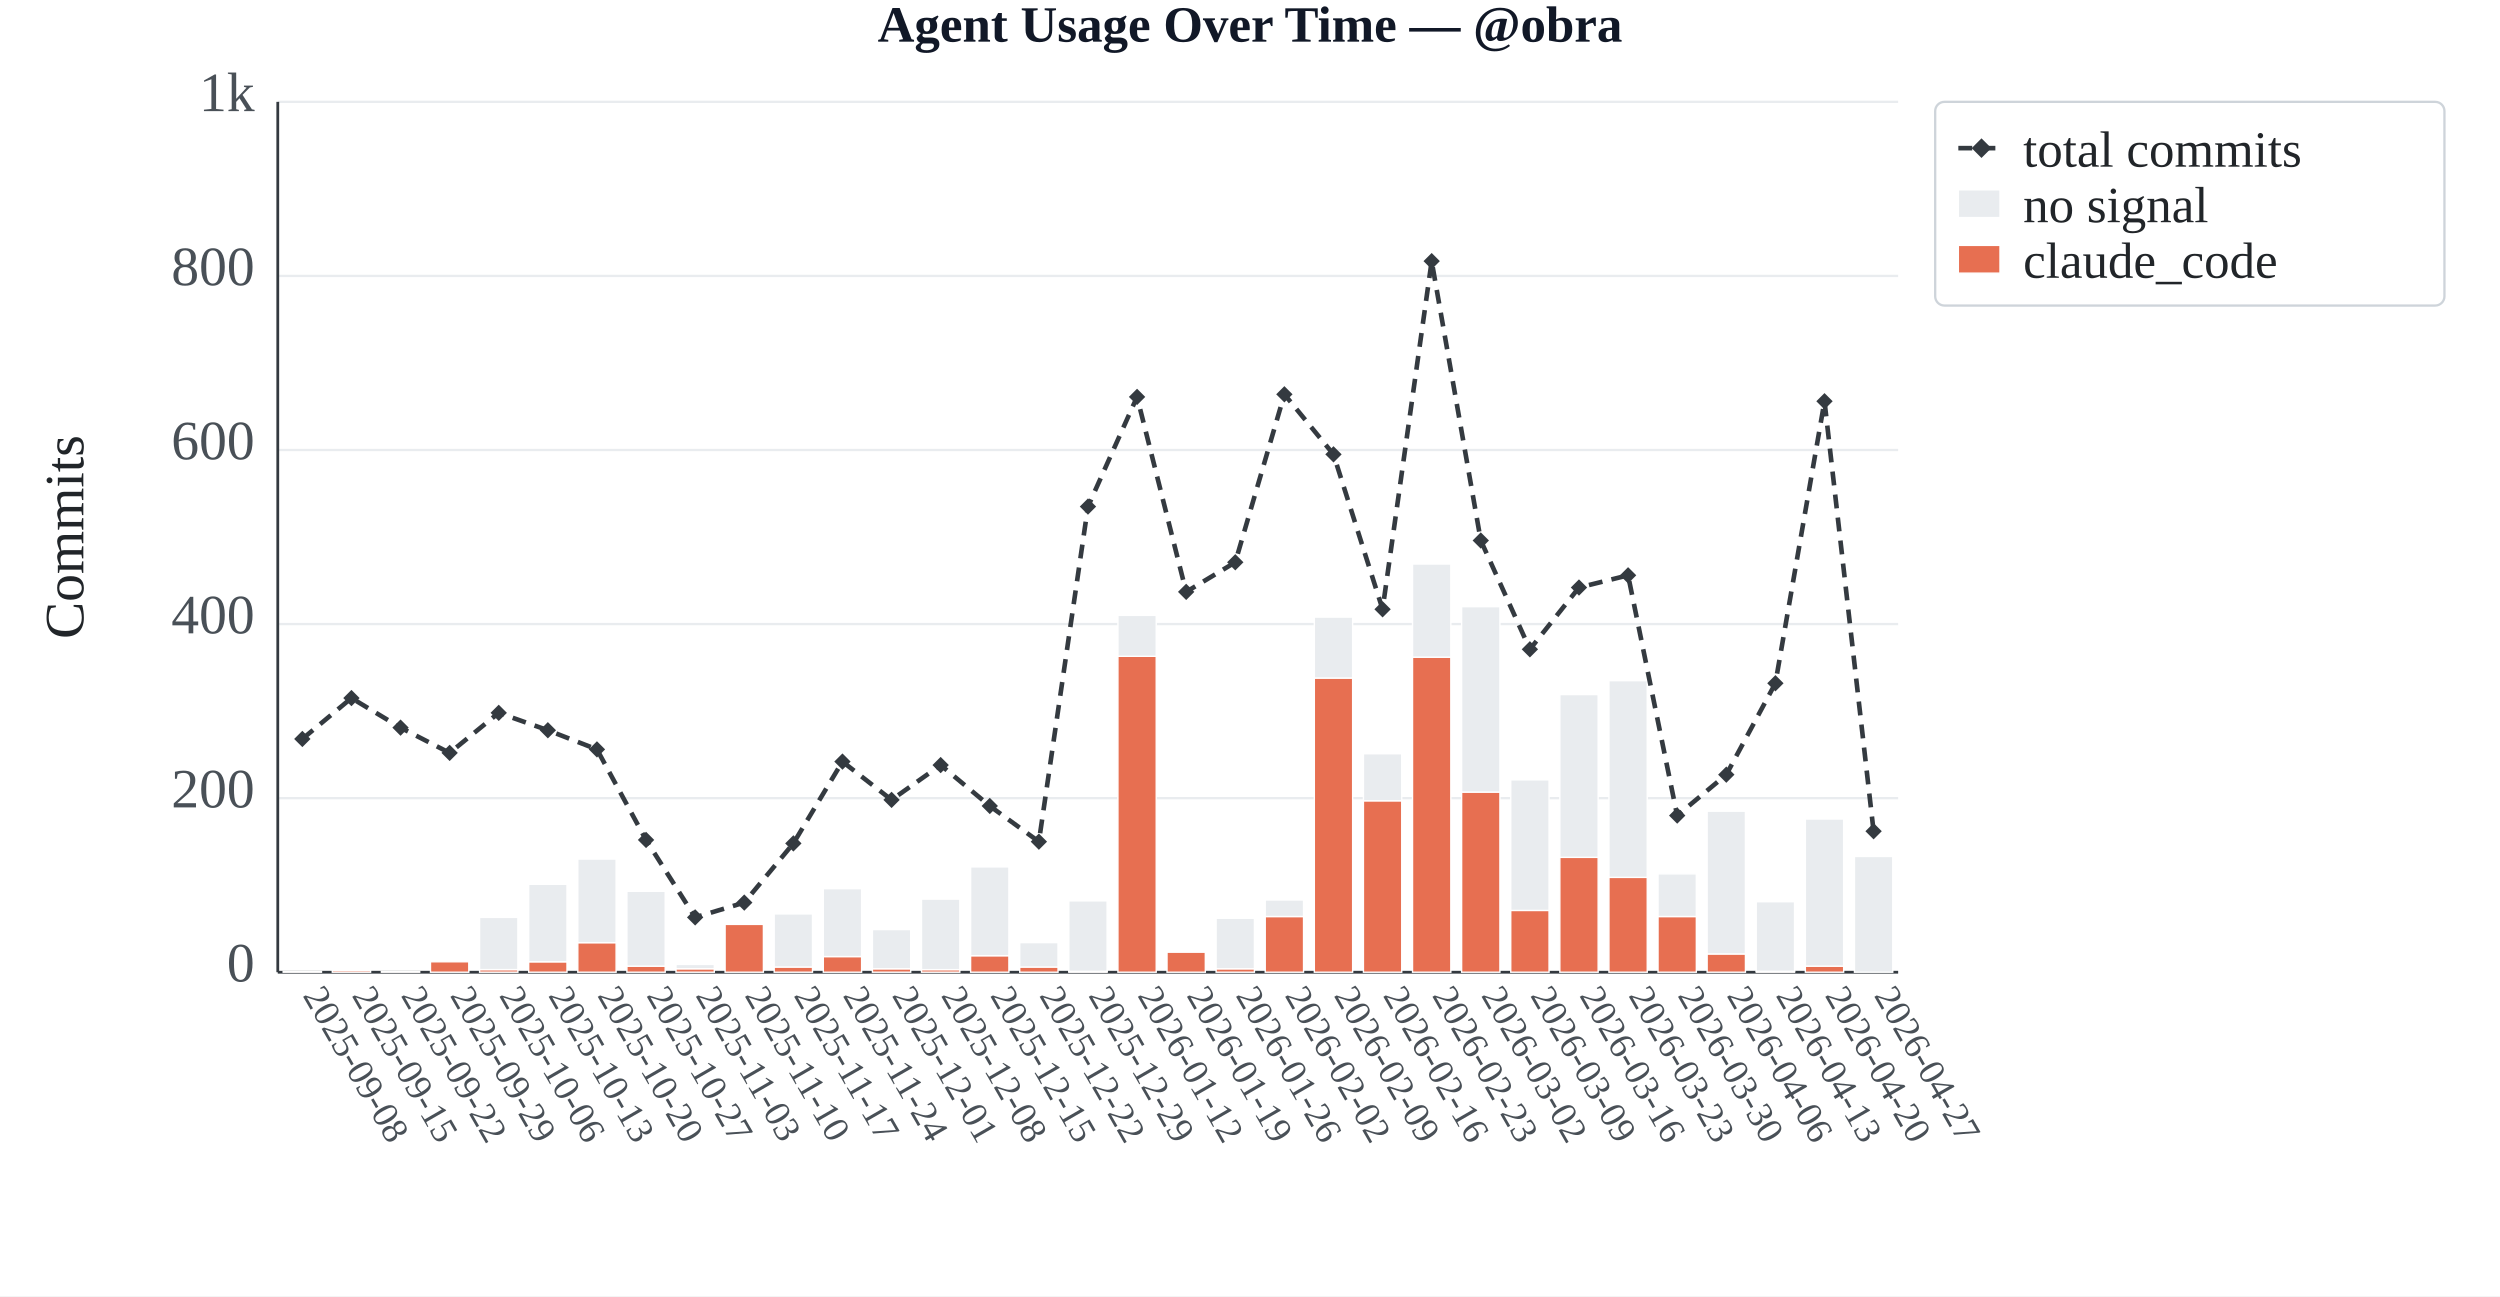
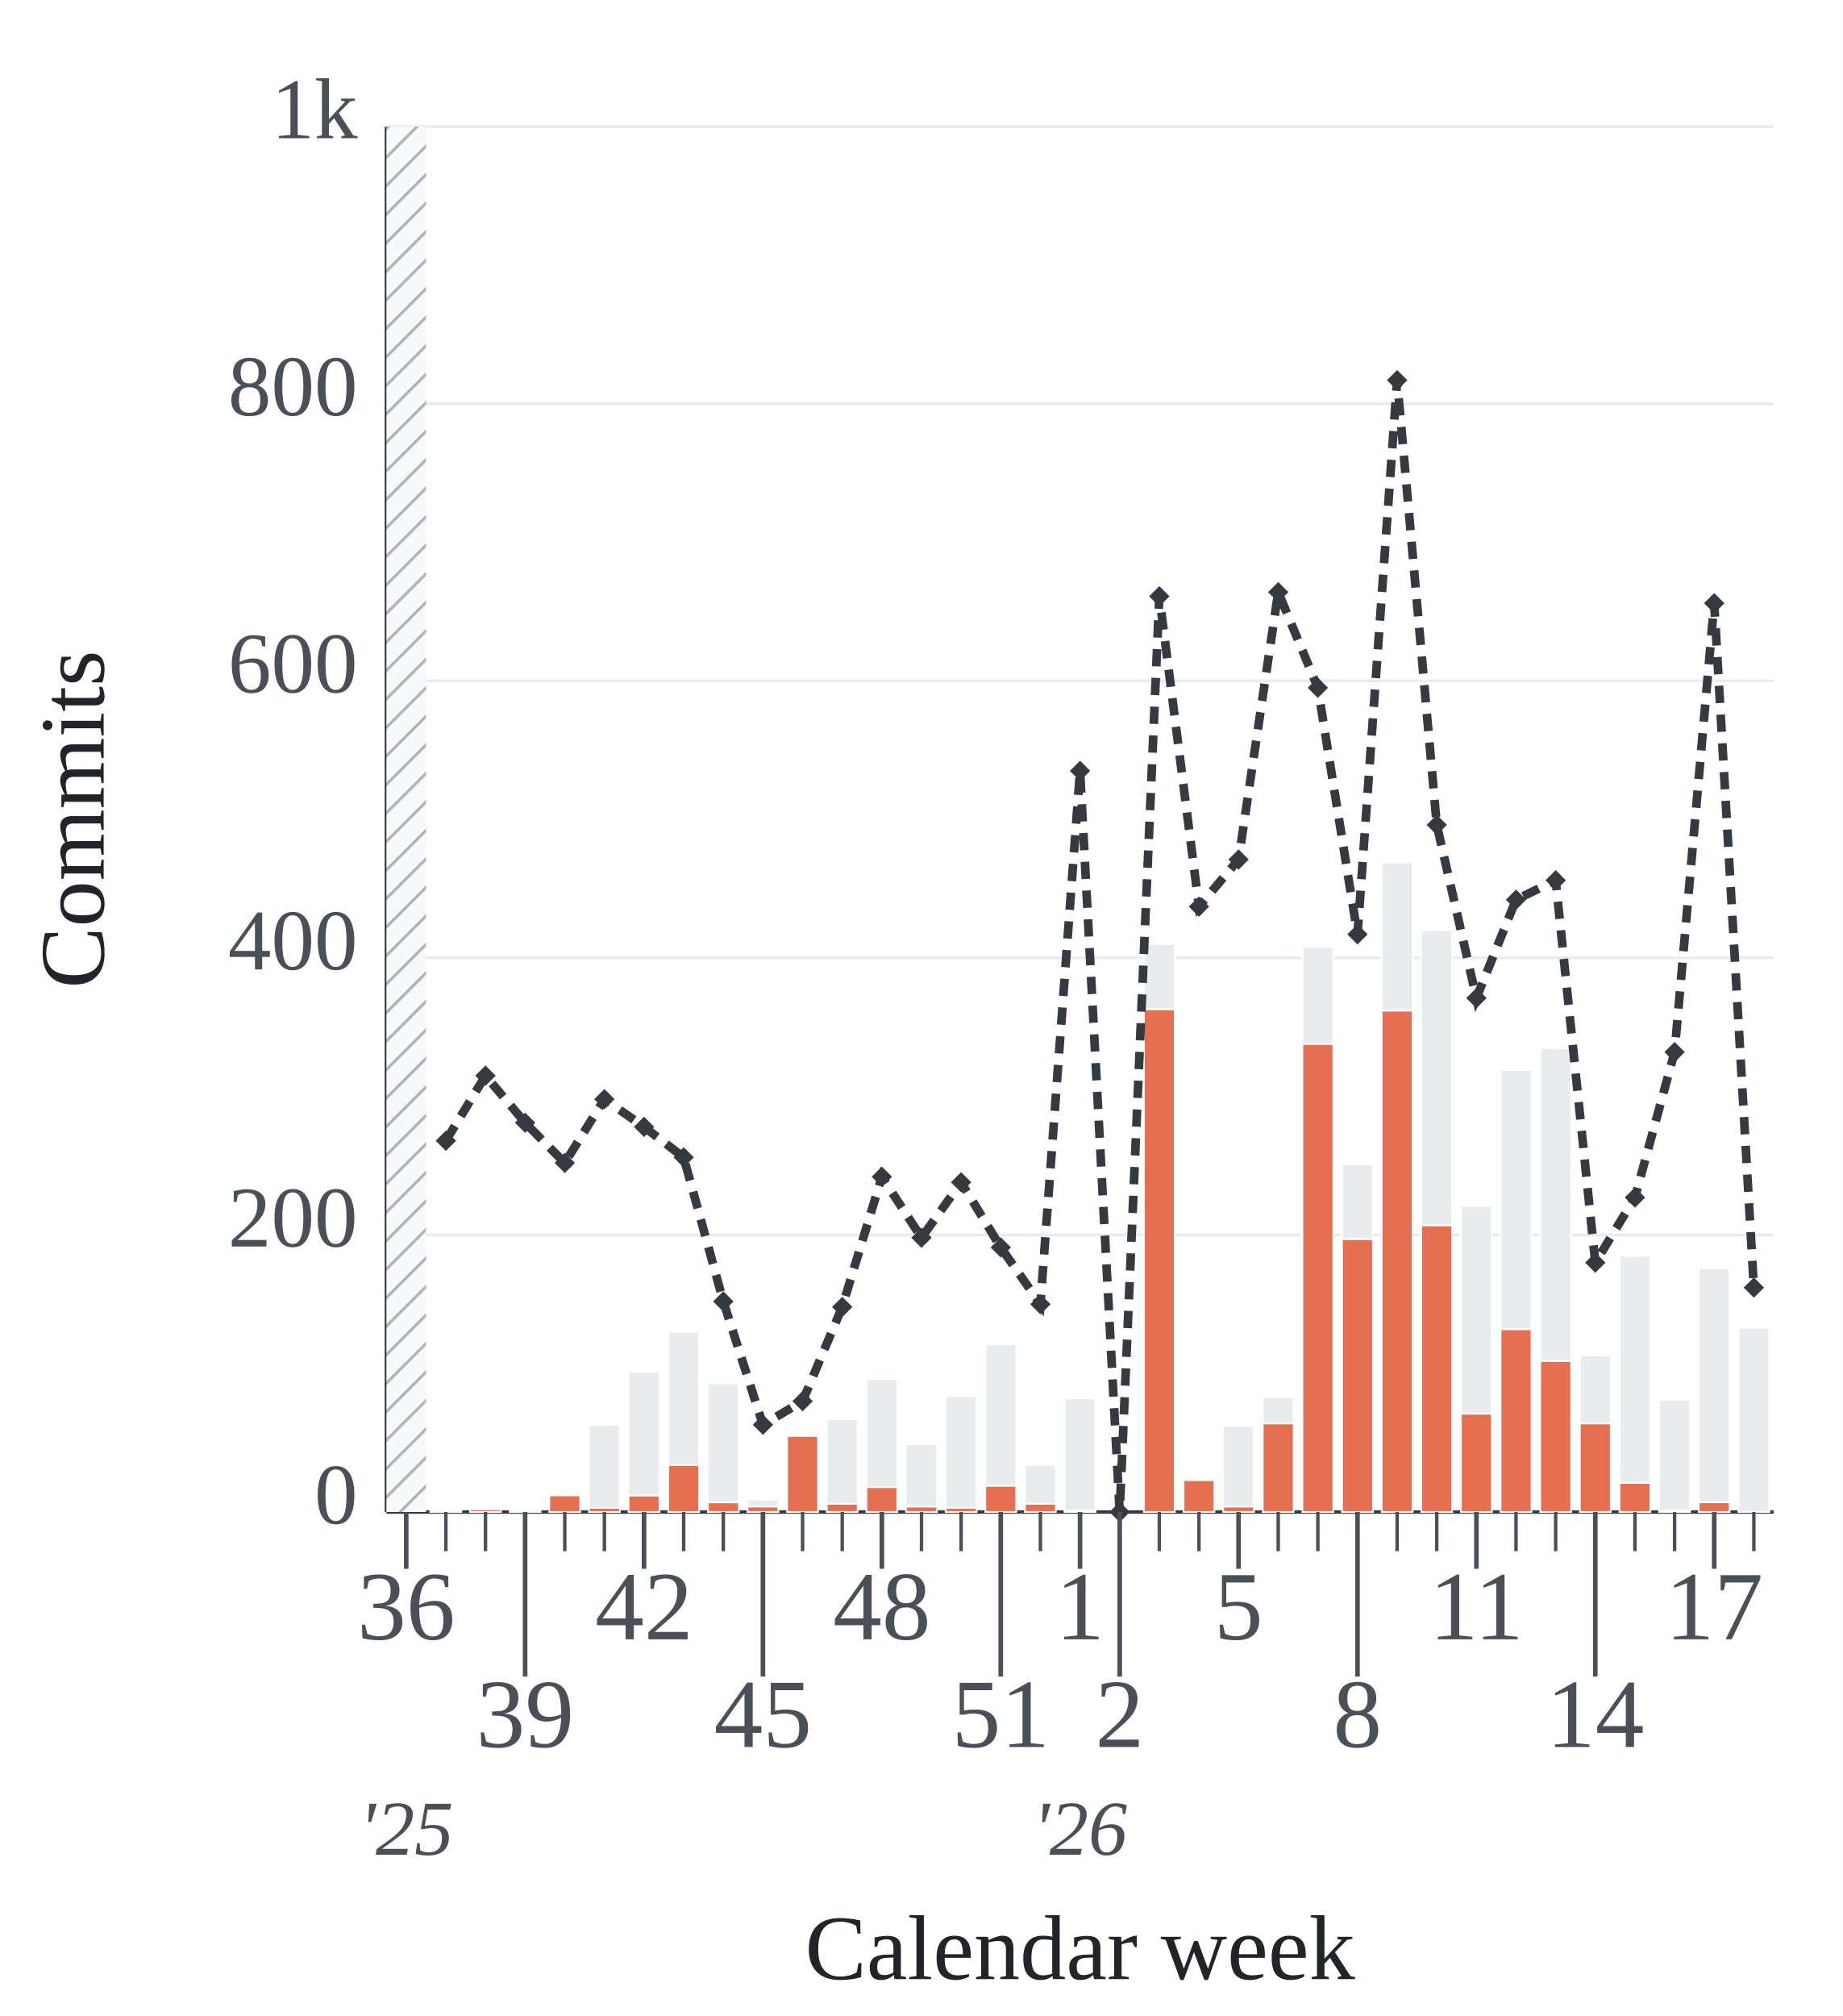
- <svg xmlns="http://www.w3.org/2000/svg" width="1080" height="560" viewBox="0 0 1080 560">
+ <svg xmlns="http://www.w3.org/2000/svg" width="640" height="700" viewBox="0 0 640 700">
  <rect width="100%" height="100%" fill="white" />
-   <line x1="120.00" y1="420.00" x2="820.00" y2="420.00" stroke="#e9ecef" stroke-width="1" />
-   <text x="110.00" y="424.00" text-anchor="end" font-size="24" fill="#495057">0</text>
-   <line x1="120.00" y1="344.80" x2="820.00" y2="344.80" stroke="#e9ecef" stroke-width="1" />
-   <text x="110.00" y="348.80" text-anchor="end" font-size="24" fill="#495057">200</text>
-   <line x1="120.00" y1="269.60" x2="820.00" y2="269.60" stroke="#e9ecef" stroke-width="1" />
-   <text x="110.00" y="273.60" text-anchor="end" font-size="24" fill="#495057">400</text>
-   <line x1="120.00" y1="194.40" x2="820.00" y2="194.40" stroke="#e9ecef" stroke-width="1" />
-   <text x="110.00" y="198.40" text-anchor="end" font-size="24" fill="#495057">600</text>
-   <line x1="120.00" y1="119.20" x2="820.00" y2="119.20" stroke="#e9ecef" stroke-width="1" />
-   <text x="110.00" y="123.20" text-anchor="end" font-size="24" fill="#495057">800</text>
-   <line x1="120.00" y1="44.00" x2="820.00" y2="44.00" stroke="#e9ecef" stroke-width="1" />
-   <text x="110.00" y="48.00" text-anchor="end" font-size="24" fill="#495057">1k</text>
-   <line x1="120.00" y1="420.00" x2="820.00" y2="420.00" stroke="#343a40" stroke-width="1.2" />
-   <line x1="120.00" y1="44.00" x2="120.00" y2="420.00" stroke="#343a40" stroke-width="1.2" />
-   <text x="540.00" y="18" text-anchor="middle" font-size="22" font-weight="700" fill="#111827">Agent Usage Over Time — @obra</text>
-   <text x="36.00" y="232.00" transform="rotate(-90 36.00 232.00)" text-anchor="middle" font-size="24" fill="#212529">Commits</text>
-   <rect x="122.33" y="419.62" width="16.55" height="0.38" fill="#e76f51" stroke="white" stroke-width="0.6" />
-   <rect x="143.55" y="419.25" width="16.55" height="0.75" fill="#e76f51" stroke="white" stroke-width="0.6" />
-   <rect x="164.76" y="419.62" width="16.55" height="0.38" fill="#e76f51" stroke="white" stroke-width="0.6" />
-   <rect x="185.97" y="415.49" width="16.55" height="4.51" fill="#e76f51" stroke="white" stroke-width="0.6" />
-   <rect x="207.18" y="418.87" width="16.55" height="1.13" fill="#e76f51" stroke="white" stroke-width="0.6" />
-   <rect x="207.18" y="396.31" width="16.55" height="22.56" fill="#e9ecef" stroke="white" stroke-width="0.6" />
-   <rect x="228.39" y="415.49" width="16.55" height="4.51" fill="#e76f51" stroke="white" stroke-width="0.6" />
-   <rect x="228.39" y="382.02" width="16.55" height="33.46" fill="#e9ecef" stroke="white" stroke-width="0.6" />
-   <rect x="249.61" y="407.22" width="16.55" height="12.78" fill="#e76f51" stroke="white" stroke-width="0.6" />
-   <rect x="249.61" y="371.12" width="16.55" height="36.10" fill="#e9ecef" stroke="white" stroke-width="0.6" />
-   <rect x="270.82" y="417.37" width="16.55" height="2.63" fill="#e76f51" stroke="white" stroke-width="0.6" />
-   <rect x="270.82" y="385.03" width="16.55" height="32.34" fill="#e9ecef" stroke="white" stroke-width="0.6" />
-   <rect x="292.03" y="418.50" width="16.55" height="1.50" fill="#e76f51" stroke="white" stroke-width="0.6" />
-   <rect x="292.03" y="416.62" width="16.55" height="1.88" fill="#e9ecef" stroke="white" stroke-width="0.6" />
-   <rect x="313.24" y="399.32" width="16.55" height="20.68" fill="#e76f51" stroke="white" stroke-width="0.6" />
-   <rect x="313.24" y="398.94" width="16.55" height="0.38" fill="#e9ecef" stroke="white" stroke-width="0.6" />
-   <rect x="334.45" y="417.74" width="16.55" height="2.26" fill="#e76f51" stroke="white" stroke-width="0.6" />
-   <rect x="334.45" y="394.81" width="16.55" height="22.94" fill="#e9ecef" stroke="white" stroke-width="0.6" />
-   <rect x="355.67" y="413.23" width="16.55" height="6.77" fill="#e76f51" stroke="white" stroke-width="0.6" />
-   <rect x="355.67" y="383.90" width="16.55" height="29.33" fill="#e9ecef" stroke="white" stroke-width="0.6" />
-   <rect x="376.88" y="418.50" width="16.55" height="1.50" fill="#e76f51" stroke="white" stroke-width="0.6" />
-   <rect x="376.88" y="401.58" width="16.55" height="16.92" fill="#e9ecef" stroke="white" stroke-width="0.6" />
-   <rect x="398.09" y="418.87" width="16.55" height="1.13" fill="#e76f51" stroke="white" stroke-width="0.6" />
-   <rect x="398.09" y="388.42" width="16.55" height="30.46" fill="#e9ecef" stroke="white" stroke-width="0.6" />
-   <rect x="419.30" y="412.86" width="16.55" height="7.14" fill="#e76f51" stroke="white" stroke-width="0.6" />
-   <rect x="419.30" y="374.50" width="16.55" height="38.35" fill="#e9ecef" stroke="white" stroke-width="0.6" />
-   <rect x="440.52" y="417.74" width="16.55" height="2.26" fill="#e76f51" stroke="white" stroke-width="0.6" />
-   <rect x="440.52" y="407.22" width="16.55" height="10.53" fill="#e9ecef" stroke="white" stroke-width="0.6" />
-   <rect x="461.73" y="419.62" width="16.55" height="0.38" fill="#e76f51" stroke="white" stroke-width="0.6" />
-   <rect x="461.73" y="389.17" width="16.55" height="30.46" fill="#e9ecef" stroke="white" stroke-width="0.6" />
-   <rect x="482.94" y="283.51" width="16.55" height="136.49" fill="#e76f51" stroke="white" stroke-width="0.6" />
-   <rect x="482.94" y="265.84" width="16.55" height="17.67" fill="#e9ecef" stroke="white" stroke-width="0.6" />
-   <rect x="504.15" y="411.35" width="16.55" height="8.65" fill="#e76f51" stroke="white" stroke-width="0.6" />
-   <rect x="525.36" y="418.50" width="16.55" height="1.50" fill="#e76f51" stroke="white" stroke-width="0.6" />
-   <rect x="525.36" y="396.69" width="16.55" height="21.81" fill="#e9ecef" stroke="white" stroke-width="0.6" />
-   <rect x="546.58" y="395.94" width="16.55" height="24.06" fill="#e76f51" stroke="white" stroke-width="0.6" />
-   <rect x="546.58" y="388.79" width="16.55" height="7.14" fill="#e9ecef" stroke="white" stroke-width="0.6" />
-   <rect x="567.79" y="292.91" width="16.55" height="127.09" fill="#e76f51" stroke="white" stroke-width="0.6" />
-   <rect x="567.79" y="266.59" width="16.55" height="26.32" fill="#e9ecef" stroke="white" stroke-width="0.6" />
-   <rect x="589.00" y="345.93" width="16.55" height="74.07" fill="#e76f51" stroke="white" stroke-width="0.6" />
-   <rect x="589.00" y="325.62" width="16.55" height="20.30" fill="#e9ecef" stroke="white" stroke-width="0.6" />
-   <rect x="610.21" y="283.89" width="16.55" height="136.11" fill="#e76f51" stroke="white" stroke-width="0.6" />
-   <rect x="610.21" y="243.66" width="16.55" height="40.23" fill="#e9ecef" stroke="white" stroke-width="0.6" />
-   <rect x="631.42" y="342.17" width="16.55" height="77.83" fill="#e76f51" stroke="white" stroke-width="0.6" />
-   <rect x="631.42" y="262.08" width="16.55" height="80.09" fill="#e9ecef" stroke="white" stroke-width="0.6" />
-   <rect x="652.64" y="393.30" width="16.55" height="26.70" fill="#e76f51" stroke="white" stroke-width="0.6" />
-   <rect x="652.64" y="336.90" width="16.55" height="56.40" fill="#e9ecef" stroke="white" stroke-width="0.6" />
-   <rect x="673.85" y="370.37" width="16.55" height="49.63" fill="#e76f51" stroke="white" stroke-width="0.6" />
-   <rect x="673.85" y="300.06" width="16.55" height="70.31" fill="#e9ecef" stroke="white" stroke-width="0.6" />
-   <rect x="695.06" y="379.02" width="16.55" height="40.98" fill="#e76f51" stroke="white" stroke-width="0.6" />
-   <rect x="695.06" y="294.04" width="16.55" height="84.98" fill="#e9ecef" stroke="white" stroke-width="0.6" />
-   <rect x="716.27" y="395.94" width="16.55" height="24.06" fill="#e76f51" stroke="white" stroke-width="0.6" />
-   <rect x="716.27" y="377.51" width="16.55" height="18.42" fill="#e9ecef" stroke="white" stroke-width="0.6" />
-   <rect x="737.48" y="412.10" width="16.55" height="7.90" fill="#e76f51" stroke="white" stroke-width="0.6" />
-   <rect x="737.48" y="350.44" width="16.55" height="61.66" fill="#e9ecef" stroke="white" stroke-width="0.6" />
-   <rect x="758.70" y="419.62" width="16.55" height="0.38" fill="#e76f51" stroke="white" stroke-width="0.6" />
-   <rect x="758.70" y="389.54" width="16.55" height="30.08" fill="#e9ecef" stroke="white" stroke-width="0.6" />
-   <rect x="779.91" y="417.37" width="16.55" height="2.63" fill="#e76f51" stroke="white" stroke-width="0.6" />
-   <rect x="779.91" y="353.82" width="16.55" height="63.54" fill="#e9ecef" stroke="white" stroke-width="0.6" />
-   <rect x="801.12" y="369.99" width="16.55" height="50.01" fill="#e9ecef" stroke="white" stroke-width="0.6" />
-   <polyline fill="none" stroke="#343a40" stroke-width="2" stroke-dasharray="6 4" points="130.61,319.23 151.82,301.56 173.03,314.34 194.24,325.25 215.45,307.95 236.67,315.47 257.88,323.74 279.09,362.85 300.30,396.31 321.52,389.92 342.73,364.35 363.94,329.01 385.15,345.55 406.36,330.51 427.58,348.18 448.79,363.60 470.00,218.84 491.21,171.46 512.42,255.69 533.64,242.90 554.85,170.34 576.06,196.28 597.27,263.21 618.48,112.81 639.70,233.50 660.91,280.50 682.12,253.81 703.33,248.54 724.55,352.32 745.76,334.65 766.97,295.17 788.18,173.34 809.39,359.09" />
-   <rect x="128.11" y="316.73" width="5" height="5" fill="#343a40" transform="rotate(45 130.61 319.23)" />
-   <rect x="149.32" y="299.06" width="5" height="5" fill="#343a40" transform="rotate(45 151.82 301.56)" />
-   <rect x="170.53" y="311.84" width="5" height="5" fill="#343a40" transform="rotate(45 173.03 314.34)" />
-   <rect x="191.74" y="322.75" width="5" height="5" fill="#343a40" transform="rotate(45 194.24 325.25)" />
-   <rect x="212.95" y="305.45" width="5" height="5" fill="#343a40" transform="rotate(45 215.45 307.95)" />
-   <rect x="234.17" y="312.97" width="5" height="5" fill="#343a40" transform="rotate(45 236.67 315.47)" />
-   <rect x="255.38" y="321.24" width="5" height="5" fill="#343a40" transform="rotate(45 257.88 323.74)" />
-   <rect x="276.59" y="360.35" width="5" height="5" fill="#343a40" transform="rotate(45 279.09 362.85)" />
-   <rect x="297.80" y="393.81" width="5" height="5" fill="#343a40" transform="rotate(45 300.30 396.31)" />
-   <rect x="319.02" y="387.42" width="5" height="5" fill="#343a40" transform="rotate(45 321.52 389.92)" />
-   <rect x="340.23" y="361.85" width="5" height="5" fill="#343a40" transform="rotate(45 342.73 364.35)" />
-   <rect x="361.44" y="326.51" width="5" height="5" fill="#343a40" transform="rotate(45 363.94 329.01)" />
-   <rect x="382.65" y="343.05" width="5" height="5" fill="#343a40" transform="rotate(45 385.15 345.55)" />
-   <rect x="403.86" y="328.01" width="5" height="5" fill="#343a40" transform="rotate(45 406.36 330.51)" />
-   <rect x="425.08" y="345.68" width="5" height="5" fill="#343a40" transform="rotate(45 427.58 348.18)" />
-   <rect x="446.29" y="361.10" width="5" height="5" fill="#343a40" transform="rotate(45 448.79 363.60)" />
-   <rect x="467.50" y="216.34" width="5" height="5" fill="#343a40" transform="rotate(45 470.00 218.84)" />
-   <rect x="488.71" y="168.96" width="5" height="5" fill="#343a40" transform="rotate(45 491.21 171.46)" />
-   <rect x="509.92" y="253.19" width="5" height="5" fill="#343a40" transform="rotate(45 512.42 255.69)" />
-   <rect x="531.14" y="240.40" width="5" height="5" fill="#343a40" transform="rotate(45 533.64 242.90)" />
-   <rect x="552.35" y="167.84" width="5" height="5" fill="#343a40" transform="rotate(45 554.85 170.34)" />
-   <rect x="573.56" y="193.78" width="5" height="5" fill="#343a40" transform="rotate(45 576.06 196.28)" />
-   <rect x="594.77" y="260.71" width="5" height="5" fill="#343a40" transform="rotate(45 597.27 263.21)" />
-   <rect x="615.98" y="110.31" width="5" height="5" fill="#343a40" transform="rotate(45 618.48 112.81)" />
-   <rect x="637.20" y="231.00" width="5" height="5" fill="#343a40" transform="rotate(45 639.70 233.50)" />
-   <rect x="658.41" y="278.00" width="5" height="5" fill="#343a40" transform="rotate(45 660.91 280.50)" />
-   <rect x="679.62" y="251.31" width="5" height="5" fill="#343a40" transform="rotate(45 682.12 253.81)" />
-   <rect x="700.83" y="246.04" width="5" height="5" fill="#343a40" transform="rotate(45 703.33 248.54)" />
-   <rect x="722.05" y="349.82" width="5" height="5" fill="#343a40" transform="rotate(45 724.55 352.32)" />
-   <rect x="743.26" y="332.15" width="5" height="5" fill="#343a40" transform="rotate(45 745.76 334.65)" />
-   <rect x="764.47" y="292.67" width="5" height="5" fill="#343a40" transform="rotate(45 766.97 295.17)" />
-   <rect x="785.68" y="170.84" width="5" height="5" fill="#343a40" transform="rotate(45 788.18 173.34)" />
-   <rect x="806.89" y="356.59" width="5" height="5" fill="#343a40" transform="rotate(45 809.39 359.09)" />
-   <text x="130.61" y="430.00" transform="rotate(60 130.61 430.00)" font-size="16" text-anchor="start" fill="#495057">2025-09-08</text>
-   <text x="151.82" y="430.00" transform="rotate(60 151.82 430.00)" font-size="16" text-anchor="start" fill="#495057">2025-09-15</text>
-   <text x="173.03" y="430.00" transform="rotate(60 173.03 430.00)" font-size="16" text-anchor="start" fill="#495057">2025-09-22</text>
-   <text x="194.24" y="430.00" transform="rotate(60 194.24 430.00)" font-size="16" text-anchor="start" fill="#495057">2025-09-29</text>
-   <text x="215.45" y="430.00" transform="rotate(60 215.45 430.00)" font-size="16" text-anchor="start" fill="#495057">2025-10-06</text>
-   <text x="236.67" y="430.00" transform="rotate(60 236.67 430.00)" font-size="16" text-anchor="start" fill="#495057">2025-10-13</text>
-   <text x="257.88" y="430.00" transform="rotate(60 257.88 430.00)" font-size="16" text-anchor="start" fill="#495057">2025-10-20</text>
-   <text x="279.09" y="430.00" transform="rotate(60 279.09 430.00)" font-size="16" text-anchor="start" fill="#495057">2025-10-27</text>
-   <text x="300.30" y="430.00" transform="rotate(60 300.30 430.00)" font-size="16" text-anchor="start" fill="#495057">2025-11-03</text>
-   <text x="321.52" y="430.00" transform="rotate(60 321.52 430.00)" font-size="16" text-anchor="start" fill="#495057">2025-11-10</text>
-   <text x="342.73" y="430.00" transform="rotate(60 342.73 430.00)" font-size="16" text-anchor="start" fill="#495057">2025-11-17</text>
-   <text x="363.94" y="430.00" transform="rotate(60 363.94 430.00)" font-size="16" text-anchor="start" fill="#495057">2025-11-24</text>
-   <text x="385.15" y="430.00" transform="rotate(60 385.15 430.00)" font-size="16" text-anchor="start" fill="#495057">2025-12-01</text>
-   <text x="406.36" y="430.00" transform="rotate(60 406.36 430.00)" font-size="16" text-anchor="start" fill="#495057">2025-12-08</text>
-   <text x="427.58" y="430.00" transform="rotate(60 427.58 430.00)" font-size="16" text-anchor="start" fill="#495057">2025-12-15</text>
-   <text x="448.79" y="430.00" transform="rotate(60 448.79 430.00)" font-size="16" text-anchor="start" fill="#495057">2025-12-22</text>
-   <text x="470.00" y="430.00" transform="rotate(60 470.00 430.00)" font-size="16" text-anchor="start" fill="#495057">2025-12-29</text>
-   <text x="491.21" y="430.00" transform="rotate(60 491.21 430.00)" font-size="16" text-anchor="start" fill="#495057">2026-01-12</text>
-   <text x="512.42" y="430.00" transform="rotate(60 512.42 430.00)" font-size="16" text-anchor="start" fill="#495057">2026-01-19</text>
-   <text x="533.64" y="430.00" transform="rotate(60 533.64 430.00)" font-size="16" text-anchor="start" fill="#495057">2026-01-26</text>
-   <text x="554.85" y="430.00" transform="rotate(60 554.85 430.00)" font-size="16" text-anchor="start" fill="#495057">2026-02-02</text>
-   <text x="576.06" y="430.00" transform="rotate(60 576.06 430.00)" font-size="16" text-anchor="start" fill="#495057">2026-02-09</text>
-   <text x="597.27" y="430.00" transform="rotate(60 597.27 430.00)" font-size="16" text-anchor="start" fill="#495057">2026-02-16</text>
-   <text x="618.48" y="430.00" transform="rotate(60 618.48 430.00)" font-size="16" text-anchor="start" fill="#495057">2026-02-23</text>
-   <text x="639.70" y="430.00" transform="rotate(60 639.70 430.00)" font-size="16" text-anchor="start" fill="#495057">2026-03-02</text>
-   <text x="660.91" y="430.00" transform="rotate(60 660.91 430.00)" font-size="16" text-anchor="start" fill="#495057">2026-03-09</text>
-   <text x="682.12" y="430.00" transform="rotate(60 682.12 430.00)" font-size="16" text-anchor="start" fill="#495057">2026-03-16</text>
-   <text x="703.33" y="430.00" transform="rotate(60 703.33 430.00)" font-size="16" text-anchor="start" fill="#495057">2026-03-23</text>
-   <text x="724.55" y="430.00" transform="rotate(60 724.55 430.00)" font-size="16" text-anchor="start" fill="#495057">2026-03-30</text>
-   <text x="745.76" y="430.00" transform="rotate(60 745.76 430.00)" font-size="16" text-anchor="start" fill="#495057">2026-04-06</text>
-   <text x="766.97" y="430.00" transform="rotate(60 766.97 430.00)" font-size="16" text-anchor="start" fill="#495057">2026-04-13</text>
-   <text x="788.18" y="430.00" transform="rotate(60 788.18 430.00)" font-size="16" text-anchor="start" fill="#495057">2026-04-20</text>
-   <text x="809.39" y="430.00" transform="rotate(60 809.39 430.00)" font-size="16" text-anchor="start" fill="#495057">2026-04-27</text>
-   <rect x="836.00" y="44.00" width="220.00" height="88.00" rx="4" ry="4" fill="white" fill-opacity="0.92" stroke="#ced4da" stroke-width="1" />
-   <line x1="846.00" y1="64.00" x2="866.00" y2="64.00" stroke="#343a40" stroke-width="2" stroke-dasharray="6 4" />
-   <rect x="853.00" y="61.00" width="6" height="6" fill="#343a40" transform="rotate(45 856.00 64.00)" />
-   <text x="874.00" y="72.00" font-size="22" fill="#212529">total commits</text>
-   <rect x="846.00" y="82.00" width="18" height="12" fill="#e9ecef" stroke="#ffffff" stroke-width="0.6" />
-   <text x="874.00" y="96.00" font-size="22" fill="#212529">no signal</text>
-   <rect x="846.00" y="106.00" width="18" height="12" fill="#e76f51" stroke="#ffffff" stroke-width="0.6" />
-   <text x="874.00" y="120.00" font-size="22" fill="#212529">claude_code</text>
+   <defs>
+     <pattern id="gapHatch" width="7" height="7" patternUnits="userSpaceOnUse" patternTransform="rotate(45)">
+       <rect width="7" height="7" fill="#f8f9fa" />
+       <line x1="0" y1="0" x2="0" y2="7" stroke="#adb5bd" stroke-width="2" />
+     </pattern>
+   </defs>
+   <line x1="134.20" y1="525.00" x2="616.00" y2="525.00" stroke="#e9ecef" stroke-width="1" />
+   <text x="124.20" y="529.00" text-anchor="end" font-size="30" fill="#495057">0</text>
+   <line x1="134.20" y1="428.80" x2="616.00" y2="428.80" stroke="#e9ecef" stroke-width="1" />
+   <text x="124.20" y="432.80" text-anchor="end" font-size="30" fill="#495057">200</text>
+   <line x1="134.20" y1="332.60" x2="616.00" y2="332.60" stroke="#e9ecef" stroke-width="1" />
+   <text x="124.20" y="336.60" text-anchor="end" font-size="30" fill="#495057">400</text>
+   <line x1="134.20" y1="236.40" x2="616.00" y2="236.40" stroke="#e9ecef" stroke-width="1" />
+   <text x="124.20" y="240.40" text-anchor="end" font-size="30" fill="#495057">600</text>
+   <line x1="134.20" y1="140.20" x2="616.00" y2="140.20" stroke="#e9ecef" stroke-width="1" />
+   <text x="124.20" y="144.20" text-anchor="end" font-size="30" fill="#495057">800</text>
+   <line x1="134.20" y1="44.00" x2="616.00" y2="44.00" stroke="#e9ecef" stroke-width="1" />
+   <text x="124.20" y="48.00" text-anchor="end" font-size="30" fill="#495057">1k</text>
+   <line x1="134.20" y1="525.00" x2="616.00" y2="525.00" stroke="#343a40" stroke-width="1.2" />
+   <line x1="134.20" y1="44.00" x2="134.20" y2="525.00" stroke="#343a40" stroke-width="1.2" />
+   <text x="36.00" y="284.50" transform="rotate(-90 36.00 284.50)" text-anchor="middle" font-size="32" fill="#212529">Commits</text>
+   <text x="375.10" y="687.20" text-anchor="middle" font-size="32" fill="#212529">Calendar week</text>
+   <rect x="134.20" y="44.00" width="13.77" height="481.00" fill="url(#gapHatch)" stroke="none" />
+   <rect x="149.48" y="524.52" width="10.74" height="0.48" fill="#e76f51" stroke="white" stroke-width="0.6" />
+   <rect x="163.25" y="524.04" width="10.74" height="0.96" fill="#e76f51" stroke="white" stroke-width="0.6" />
+   <rect x="177.01" y="524.52" width="10.74" height="0.48" fill="#e76f51" stroke="white" stroke-width="0.6" />
+   <rect x="190.78" y="519.23" width="10.74" height="5.77" fill="#e76f51" stroke="white" stroke-width="0.6" />
+   <rect x="204.54" y="523.56" width="10.74" height="1.44" fill="#e76f51" stroke="white" stroke-width="0.6" />
+   <rect x="204.54" y="494.70" width="10.74" height="28.86" fill="#e9ecef" stroke="white" stroke-width="0.6" />
+   <rect x="218.31" y="519.23" width="10.74" height="5.77" fill="#e76f51" stroke="white" stroke-width="0.6" />
+   <rect x="218.31" y="476.42" width="10.74" height="42.81" fill="#e9ecef" stroke="white" stroke-width="0.6" />
+   <rect x="232.07" y="508.65" width="10.74" height="16.35" fill="#e76f51" stroke="white" stroke-width="0.6" />
+   <rect x="232.07" y="462.47" width="10.74" height="46.18" fill="#e9ecef" stroke="white" stroke-width="0.6" />
+   <rect x="245.84" y="521.63" width="10.74" height="3.37" fill="#e76f51" stroke="white" stroke-width="0.6" />
+   <rect x="245.84" y="480.27" width="10.74" height="41.37" fill="#e9ecef" stroke="white" stroke-width="0.6" />
+   <rect x="259.61" y="523.08" width="10.74" height="1.92" fill="#e76f51" stroke="white" stroke-width="0.6" />
+   <rect x="259.61" y="520.67" width="10.74" height="2.40" fill="#e9ecef" stroke="white" stroke-width="0.6" />
+   <rect x="273.37" y="498.55" width="10.74" height="26.45" fill="#e76f51" stroke="white" stroke-width="0.6" />
+   <rect x="273.37" y="498.06" width="10.74" height="0.48" fill="#e9ecef" stroke="white" stroke-width="0.6" />
+   <rect x="287.14" y="522.11" width="10.74" height="2.89" fill="#e76f51" stroke="white" stroke-width="0.6" />
+   <rect x="287.14" y="492.77" width="10.74" height="29.34" fill="#e9ecef" stroke="white" stroke-width="0.6" />
+   <rect x="300.90" y="516.34" width="10.74" height="8.66" fill="#e76f51" stroke="white" stroke-width="0.6" />
+   <rect x="300.90" y="478.82" width="10.74" height="37.52" fill="#e9ecef" stroke="white" stroke-width="0.6" />
+   <rect x="314.67" y="523.08" width="10.74" height="1.92" fill="#e76f51" stroke="white" stroke-width="0.6" />
+   <rect x="314.67" y="501.43" width="10.74" height="21.65" fill="#e9ecef" stroke="white" stroke-width="0.6" />
+   <rect x="328.43" y="523.56" width="10.74" height="1.44" fill="#e76f51" stroke="white" stroke-width="0.6" />
+   <rect x="328.43" y="484.60" width="10.74" height="38.96" fill="#e9ecef" stroke="white" stroke-width="0.6" />
+   <rect x="342.20" y="515.86" width="10.74" height="9.14" fill="#e76f51" stroke="white" stroke-width="0.6" />
+   <rect x="342.20" y="466.80" width="10.74" height="49.06" fill="#e9ecef" stroke="white" stroke-width="0.6" />
+   <rect x="355.97" y="522.11" width="10.74" height="2.89" fill="#e76f51" stroke="white" stroke-width="0.6" />
+   <rect x="355.97" y="508.65" width="10.74" height="13.47" fill="#e9ecef" stroke="white" stroke-width="0.6" />
+   <rect x="369.73" y="524.52" width="10.74" height="0.48" fill="#e76f51" stroke="white" stroke-width="0.6" />
+   <rect x="369.73" y="485.56" width="10.74" height="38.96" fill="#e9ecef" stroke="white" stroke-width="0.6" />
+   <rect x="397.26" y="350.40" width="10.74" height="174.60" fill="#e76f51" stroke="white" stroke-width="0.6" />
+   <rect x="397.26" y="327.79" width="10.74" height="22.61" fill="#e9ecef" stroke="white" stroke-width="0.6" />
+   <rect x="411.03" y="513.94" width="10.74" height="11.06" fill="#e76f51" stroke="white" stroke-width="0.6" />
+   <rect x="424.79" y="523.08" width="10.74" height="1.92" fill="#e76f51" stroke="white" stroke-width="0.6" />
+   <rect x="424.79" y="495.18" width="10.74" height="27.90" fill="#e9ecef" stroke="white" stroke-width="0.6" />
+   <rect x="438.56" y="494.22" width="10.74" height="30.78" fill="#e76f51" stroke="white" stroke-width="0.6" />
+   <rect x="438.56" y="485.08" width="10.74" height="9.14" fill="#e9ecef" stroke="white" stroke-width="0.6" />
+   <rect x="452.33" y="362.42" width="10.74" height="162.58" fill="#e76f51" stroke="white" stroke-width="0.6" />
+   <rect x="452.33" y="328.75" width="10.74" height="33.67" fill="#e9ecef" stroke="white" stroke-width="0.6" />
+   <rect x="466.09" y="430.24" width="10.74" height="94.76" fill="#e76f51" stroke="white" stroke-width="0.6" />
+   <rect x="466.09" y="404.27" width="10.74" height="25.97" fill="#e9ecef" stroke="white" stroke-width="0.6" />
+   <rect x="479.86" y="350.88" width="10.74" height="174.12" fill="#e76f51" stroke="white" stroke-width="0.6" />
+   <rect x="479.86" y="299.41" width="10.74" height="51.47" fill="#e9ecef" stroke="white" stroke-width="0.6" />
+   <rect x="493.62" y="425.43" width="10.74" height="99.57" fill="#e76f51" stroke="white" stroke-width="0.6" />
+   <rect x="493.62" y="322.98" width="10.74" height="102.45" fill="#e9ecef" stroke="white" stroke-width="0.6" />
+   <rect x="507.39" y="490.85" width="10.74" height="34.15" fill="#e76f51" stroke="white" stroke-width="0.6" />
+   <rect x="507.39" y="418.70" width="10.74" height="72.15" fill="#e9ecef" stroke="white" stroke-width="0.6" />
+   <rect x="521.15" y="461.51" width="10.74" height="63.49" fill="#e76f51" stroke="white" stroke-width="0.6" />
+   <rect x="521.15" y="371.56" width="10.74" height="89.95" fill="#e9ecef" stroke="white" stroke-width="0.6" />
+   <rect x="534.92" y="472.57" width="10.74" height="52.43" fill="#e76f51" stroke="white" stroke-width="0.6" />
+   <rect x="534.92" y="363.87" width="10.74" height="108.71" fill="#e9ecef" stroke="white" stroke-width="0.6" />
+   <rect x="548.69" y="494.22" width="10.74" height="30.78" fill="#e76f51" stroke="white" stroke-width="0.6" />
+   <rect x="548.69" y="470.65" width="10.74" height="23.57" fill="#e9ecef" stroke="white" stroke-width="0.6" />
+   <rect x="562.45" y="514.90" width="10.74" height="10.10" fill="#e76f51" stroke="white" stroke-width="0.6" />
+   <rect x="562.45" y="436.02" width="10.74" height="78.88" fill="#e9ecef" stroke="white" stroke-width="0.6" />
+   <rect x="576.22" y="524.52" width="10.74" height="0.48" fill="#e76f51" stroke="white" stroke-width="0.6" />
+   <rect x="576.22" y="486.04" width="10.74" height="38.48" fill="#e9ecef" stroke="white" stroke-width="0.6" />
+   <rect x="589.98" y="521.63" width="10.74" height="3.37" fill="#e76f51" stroke="white" stroke-width="0.6" />
+   <rect x="589.98" y="440.34" width="10.74" height="81.29" fill="#e9ecef" stroke="white" stroke-width="0.6" />
+   <rect x="603.75" y="461.03" width="10.74" height="63.97" fill="#e9ecef" stroke="white" stroke-width="0.6" />
+   <polyline fill="none" stroke="#343a40" stroke-width="3" stroke-dasharray="6 4" points="154.85,396.09 168.61,373.49 182.38,389.84 196.15,403.79 209.91,381.66 223.68,391.28 237.44,401.86 251.21,451.89 264.97,494.70 278.74,486.52 292.51,453.81 306.27,408.60 320.04,429.76 333.80,410.52 347.57,433.13 361.33,452.85 375.10,267.66 388.87,525.00 402.63,207.06 416.40,314.80 430.16,298.45 443.93,205.62 457.69,238.81 471.46,324.42 485.23,132.02 498.99,286.42 512.76,346.55 526.52,312.40 540.29,305.66 554.05,438.42 567.82,415.81 581.59,365.31 595.35,209.46 609.12,447.08" />
+   <rect x="152.35" y="393.59" width="5" height="5" fill="#343a40" transform="rotate(45 154.85 396.09)" />
+   <rect x="166.11" y="370.99" width="5" height="5" fill="#343a40" transform="rotate(45 168.61 373.49)" />
+   <rect x="179.88" y="387.34" width="5" height="5" fill="#343a40" transform="rotate(45 182.38 389.84)" />
+   <rect x="193.65" y="401.29" width="5" height="5" fill="#343a40" transform="rotate(45 196.15 403.79)" />
+   <rect x="207.41" y="379.16" width="5" height="5" fill="#343a40" transform="rotate(45 209.91 381.66)" />
+   <rect x="221.18" y="388.78" width="5" height="5" fill="#343a40" transform="rotate(45 223.68 391.28)" />
+   <rect x="234.94" y="399.36" width="5" height="5" fill="#343a40" transform="rotate(45 237.44 401.86)" />
+   <rect x="248.71" y="449.39" width="5" height="5" fill="#343a40" transform="rotate(45 251.21 451.89)" />
+   <rect x="262.47" y="492.20" width="5" height="5" fill="#343a40" transform="rotate(45 264.97 494.70)" />
+   <rect x="276.24" y="484.02" width="5" height="5" fill="#343a40" transform="rotate(45 278.74 486.52)" />
+   <rect x="290.01" y="451.31" width="5" height="5" fill="#343a40" transform="rotate(45 292.51 453.81)" />
+   <rect x="303.77" y="406.10" width="5" height="5" fill="#343a40" transform="rotate(45 306.27 408.60)" />
+   <rect x="317.54" y="427.26" width="5" height="5" fill="#343a40" transform="rotate(45 320.04 429.76)" />
+   <rect x="331.30" y="408.02" width="5" height="5" fill="#343a40" transform="rotate(45 333.80 410.52)" />
+   <rect x="345.07" y="430.63" width="5" height="5" fill="#343a40" transform="rotate(45 347.57 433.13)" />
+   <rect x="358.83" y="450.35" width="5" height="5" fill="#343a40" transform="rotate(45 361.33 452.85)" />
+   <rect x="372.60" y="265.16" width="5" height="5" fill="#343a40" transform="rotate(45 375.10 267.66)" />
+   <rect x="386.37" y="522.50" width="5" height="5" fill="#343a40" transform="rotate(45 388.87 525.00)" />
+   <rect x="400.13" y="204.56" width="5" height="5" fill="#343a40" transform="rotate(45 402.63 207.06)" />
+   <rect x="413.90" y="312.30" width="5" height="5" fill="#343a40" transform="rotate(45 416.40 314.80)" />
+   <rect x="427.66" y="295.95" width="5" height="5" fill="#343a40" transform="rotate(45 430.16 298.45)" />
+   <rect x="441.43" y="203.12" width="5" height="5" fill="#343a40" transform="rotate(45 443.93 205.62)" />
+   <rect x="455.19" y="236.31" width="5" height="5" fill="#343a40" transform="rotate(45 457.69 238.81)" />
+   <rect x="468.96" y="321.92" width="5" height="5" fill="#343a40" transform="rotate(45 471.46 324.42)" />
+   <rect x="482.73" y="129.52" width="5" height="5" fill="#343a40" transform="rotate(45 485.23 132.02)" />
+   <rect x="496.49" y="283.92" width="5" height="5" fill="#343a40" transform="rotate(45 498.99 286.42)" />
+   <rect x="510.26" y="344.05" width="5" height="5" fill="#343a40" transform="rotate(45 512.76 346.55)" />
+   <rect x="524.02" y="309.90" width="5" height="5" fill="#343a40" transform="rotate(45 526.52 312.40)" />
+   <rect x="537.79" y="303.16" width="5" height="5" fill="#343a40" transform="rotate(45 540.29 305.66)" />
+   <rect x="551.55" y="435.92" width="5" height="5" fill="#343a40" transform="rotate(45 554.05 438.42)" />
+   <rect x="565.32" y="413.31" width="5" height="5" fill="#343a40" transform="rotate(45 567.82 415.81)" />
+   <rect x="579.09" y="362.81" width="5" height="5" fill="#343a40" transform="rotate(45 581.59 365.31)" />
+   <rect x="592.85" y="206.96" width="5" height="5" fill="#343a40" transform="rotate(45 595.35 209.46)" />
+   <rect x="606.62" y="444.58" width="5" height="5" fill="#343a40" transform="rotate(45 609.12 447.08)" />
+   <line x1="141.08" y1="525.00" x2="141.08" y2="544.72" stroke="#495057" stroke-width="1.6" />
+   <line x1="154.85" y1="525.00" x2="154.85" y2="538.60" stroke="#495057" stroke-width="1.2" />
+   <line x1="168.61" y1="525.00" x2="168.61" y2="538.60" stroke="#495057" stroke-width="1.2" />
+   <line x1="182.38" y1="525.00" x2="182.38" y2="582.12" stroke="#495057" stroke-width="1.6" />
+   <line x1="196.15" y1="525.00" x2="196.15" y2="538.60" stroke="#495057" stroke-width="1.2" />
+   <line x1="209.91" y1="525.00" x2="209.91" y2="538.60" stroke="#495057" stroke-width="1.2" />
+   <line x1="223.68" y1="525.00" x2="223.68" y2="544.72" stroke="#495057" stroke-width="1.6" />
+   <line x1="237.44" y1="525.00" x2="237.44" y2="538.60" stroke="#495057" stroke-width="1.2" />
+   <line x1="251.21" y1="525.00" x2="251.21" y2="538.60" stroke="#495057" stroke-width="1.2" />
+   <line x1="264.97" y1="525.00" x2="264.97" y2="582.12" stroke="#495057" stroke-width="1.6" />
+   <line x1="278.74" y1="525.00" x2="278.74" y2="538.60" stroke="#495057" stroke-width="1.2" />
+   <line x1="292.51" y1="525.00" x2="292.51" y2="538.60" stroke="#495057" stroke-width="1.2" />
+   <line x1="306.27" y1="525.00" x2="306.27" y2="544.72" stroke="#495057" stroke-width="1.6" />
+   <line x1="320.04" y1="525.00" x2="320.04" y2="538.60" stroke="#495057" stroke-width="1.2" />
+   <line x1="333.80" y1="525.00" x2="333.80" y2="538.60" stroke="#495057" stroke-width="1.2" />
+   <line x1="347.57" y1="525.00" x2="347.57" y2="582.12" stroke="#495057" stroke-width="1.6" />
+   <line x1="361.33" y1="525.00" x2="361.33" y2="538.60" stroke="#495057" stroke-width="1.2" />
+   <line x1="375.10" y1="525.00" x2="375.10" y2="544.72" stroke="#495057" stroke-width="1.6" />
+   <line x1="388.87" y1="525.00" x2="388.87" y2="582.12" stroke="#495057" stroke-width="1.6" />
+   <line x1="402.63" y1="525.00" x2="402.63" y2="538.60" stroke="#495057" stroke-width="1.2" />
+   <line x1="416.40" y1="525.00" x2="416.40" y2="538.60" stroke="#495057" stroke-width="1.2" />
+   <line x1="430.16" y1="525.00" x2="430.16" y2="544.72" stroke="#495057" stroke-width="1.6" />
+   <line x1="443.93" y1="525.00" x2="443.93" y2="538.60" stroke="#495057" stroke-width="1.2" />
+   <line x1="457.69" y1="525.00" x2="457.69" y2="538.60" stroke="#495057" stroke-width="1.2" />
+   <line x1="471.46" y1="525.00" x2="471.46" y2="582.12" stroke="#495057" stroke-width="1.6" />
+   <line x1="485.23" y1="525.00" x2="485.23" y2="538.60" stroke="#495057" stroke-width="1.2" />
+   <line x1="498.99" y1="525.00" x2="498.99" y2="538.60" stroke="#495057" stroke-width="1.2" />
+   <line x1="512.76" y1="525.00" x2="512.76" y2="544.72" stroke="#495057" stroke-width="1.6" />
+   <line x1="526.52" y1="525.00" x2="526.52" y2="538.60" stroke="#495057" stroke-width="1.2" />
+   <line x1="540.29" y1="525.00" x2="540.29" y2="538.60" stroke="#495057" stroke-width="1.2" />
+   <line x1="554.05" y1="525.00" x2="554.05" y2="582.12" stroke="#495057" stroke-width="1.6" />
+   <line x1="567.82" y1="525.00" x2="567.82" y2="538.60" stroke="#495057" stroke-width="1.2" />
+   <line x1="581.59" y1="525.00" x2="581.59" y2="538.60" stroke="#495057" stroke-width="1.2" />
+   <line x1="595.35" y1="525.00" x2="595.35" y2="544.72" stroke="#495057" stroke-width="1.6" />
+   <line x1="609.12" y1="525.00" x2="609.12" y2="538.60" stroke="#495057" stroke-width="1.2" />
+   <text x="141.08" y="569.20" text-anchor="middle" font-size="34" fill="#495057">36</text>
+   <text x="182.38" y="606.60" text-anchor="middle" font-size="34" fill="#495057">39</text>
+   <text x="223.68" y="569.20" text-anchor="middle" font-size="34" fill="#495057">42</text>
+   <text x="264.97" y="606.60" text-anchor="middle" font-size="34" fill="#495057">45</text>
+   <text x="306.27" y="569.20" text-anchor="middle" font-size="34" fill="#495057">48</text>
+   <text x="347.57" y="606.60" text-anchor="middle" font-size="34" fill="#495057">51</text>
+   <text x="375.10" y="569.20" text-anchor="middle" font-size="34" fill="#495057">1</text>
+   <text x="388.87" y="606.60" text-anchor="middle" font-size="34" fill="#495057">2</text>
+   <text x="430.16" y="569.20" text-anchor="middle" font-size="34" fill="#495057">5</text>
+   <text x="471.46" y="606.60" text-anchor="middle" font-size="34" fill="#495057">8</text>
+   <text x="512.76" y="569.20" text-anchor="middle" font-size="34" fill="#495057">11</text>
+   <text x="554.05" y="606.60" text-anchor="middle" font-size="34" fill="#495057">14</text>
+   <text x="595.35" y="569.20" text-anchor="middle" font-size="34" fill="#495057">17</text>
+   <text x="141.08" y="644.00" text-anchor="middle" font-size="27" font-style="italic" fill="#495057">'25</text>
+   <text x="375.10" y="644.00" text-anchor="middle" font-size="27" font-style="italic" fill="#495057">'26</text>
</svg>
